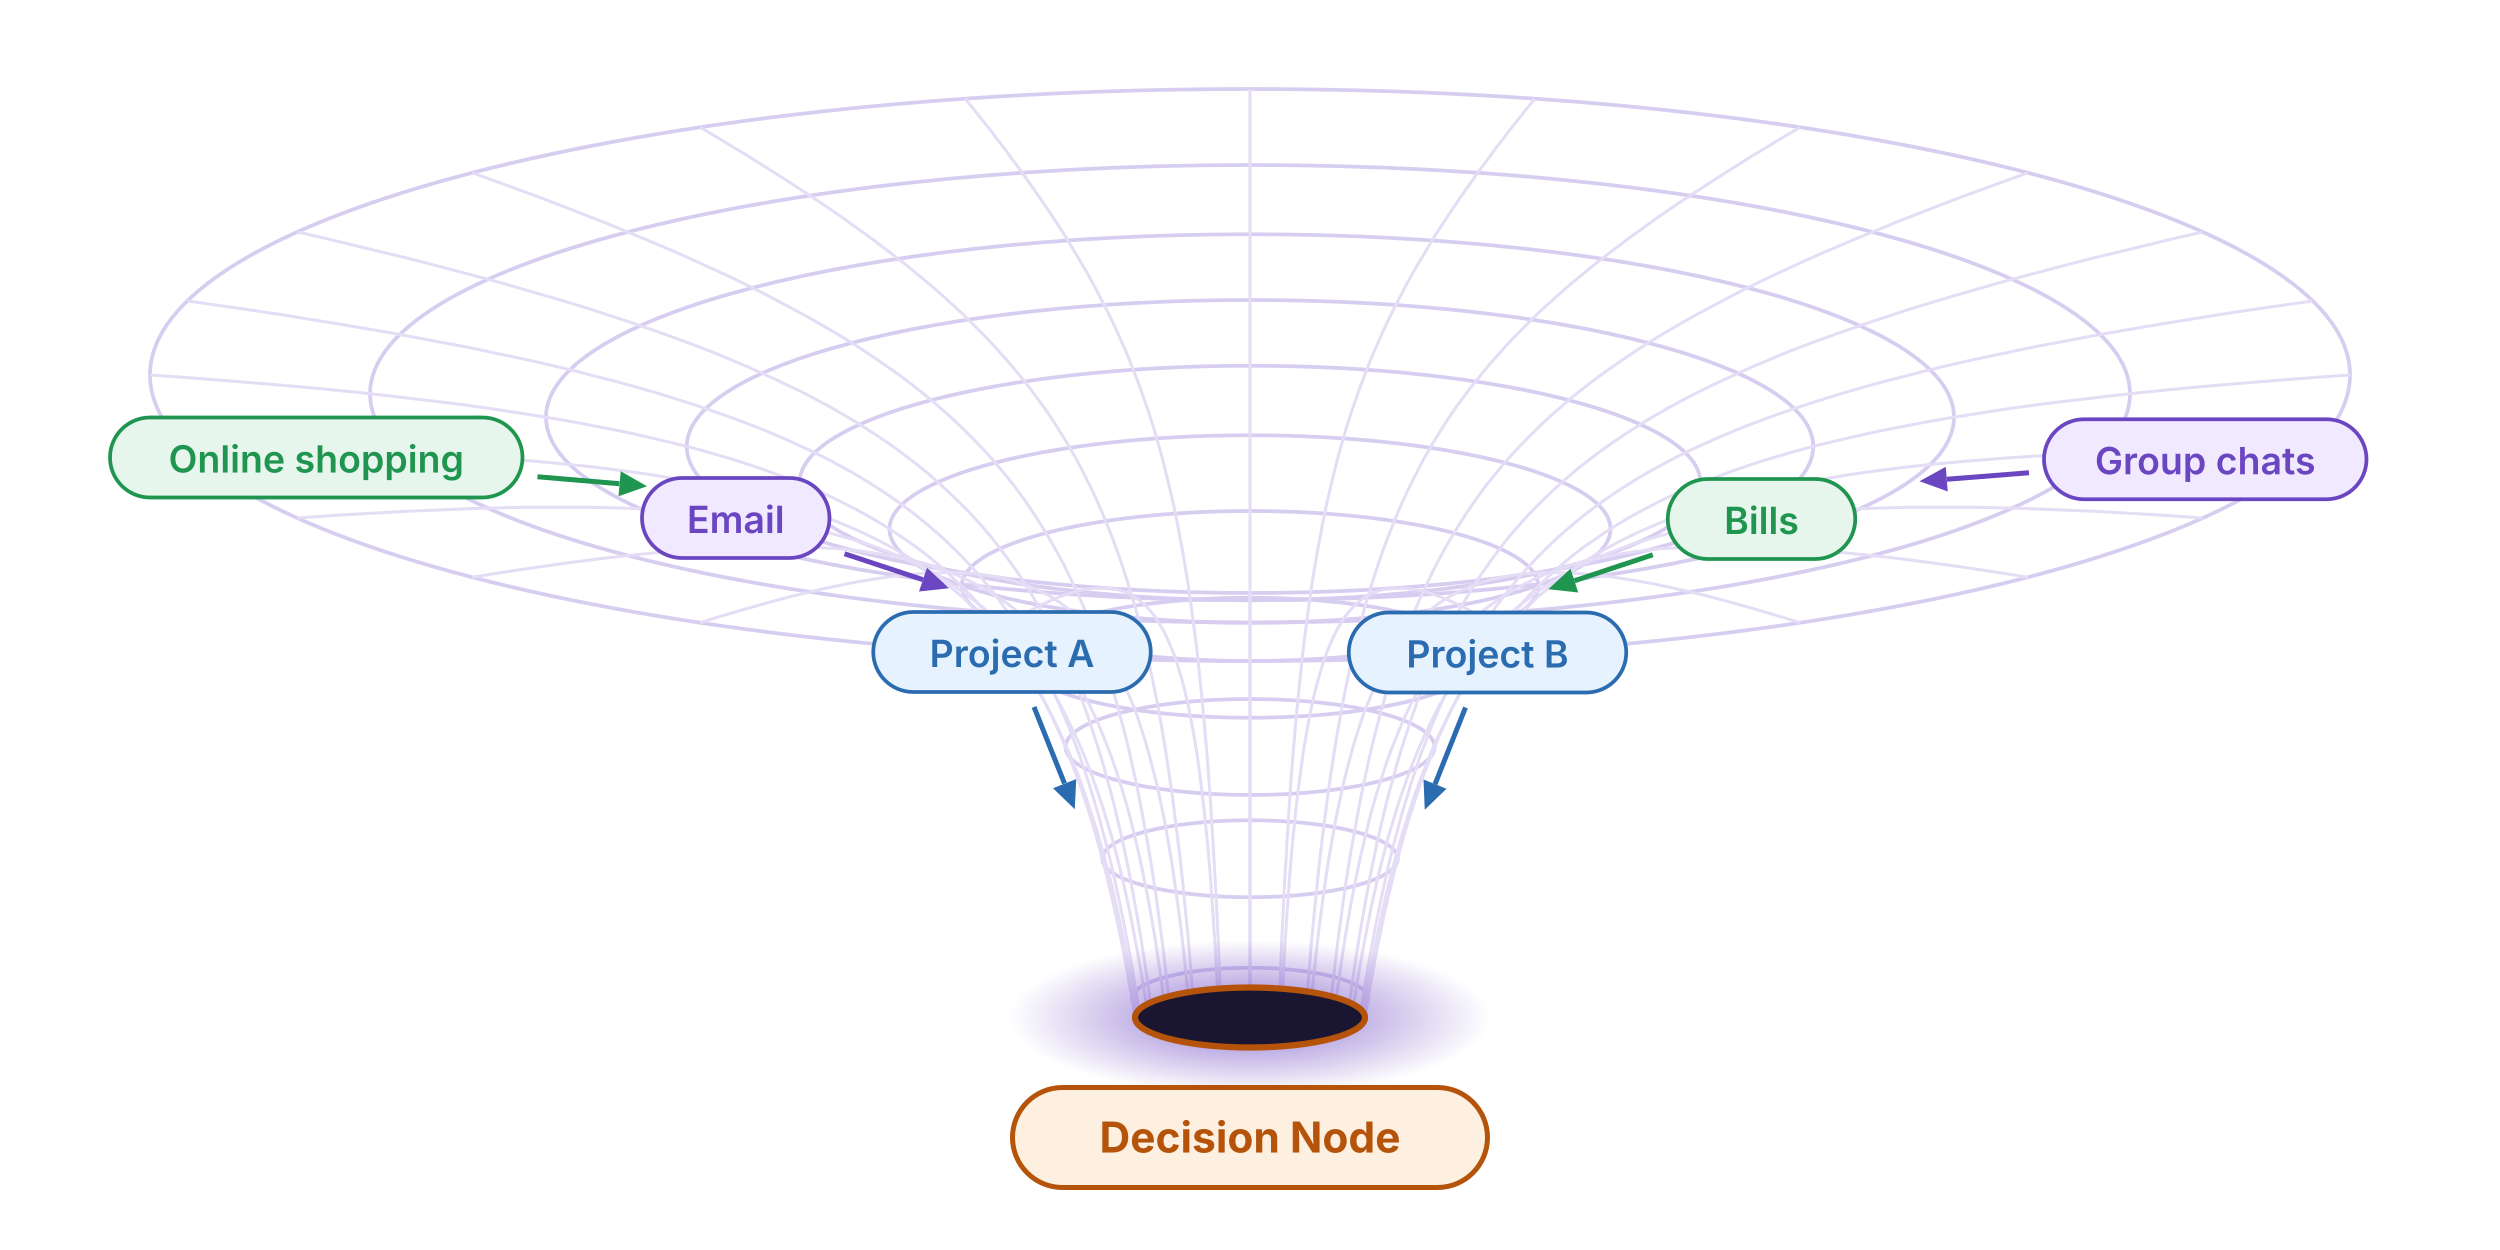
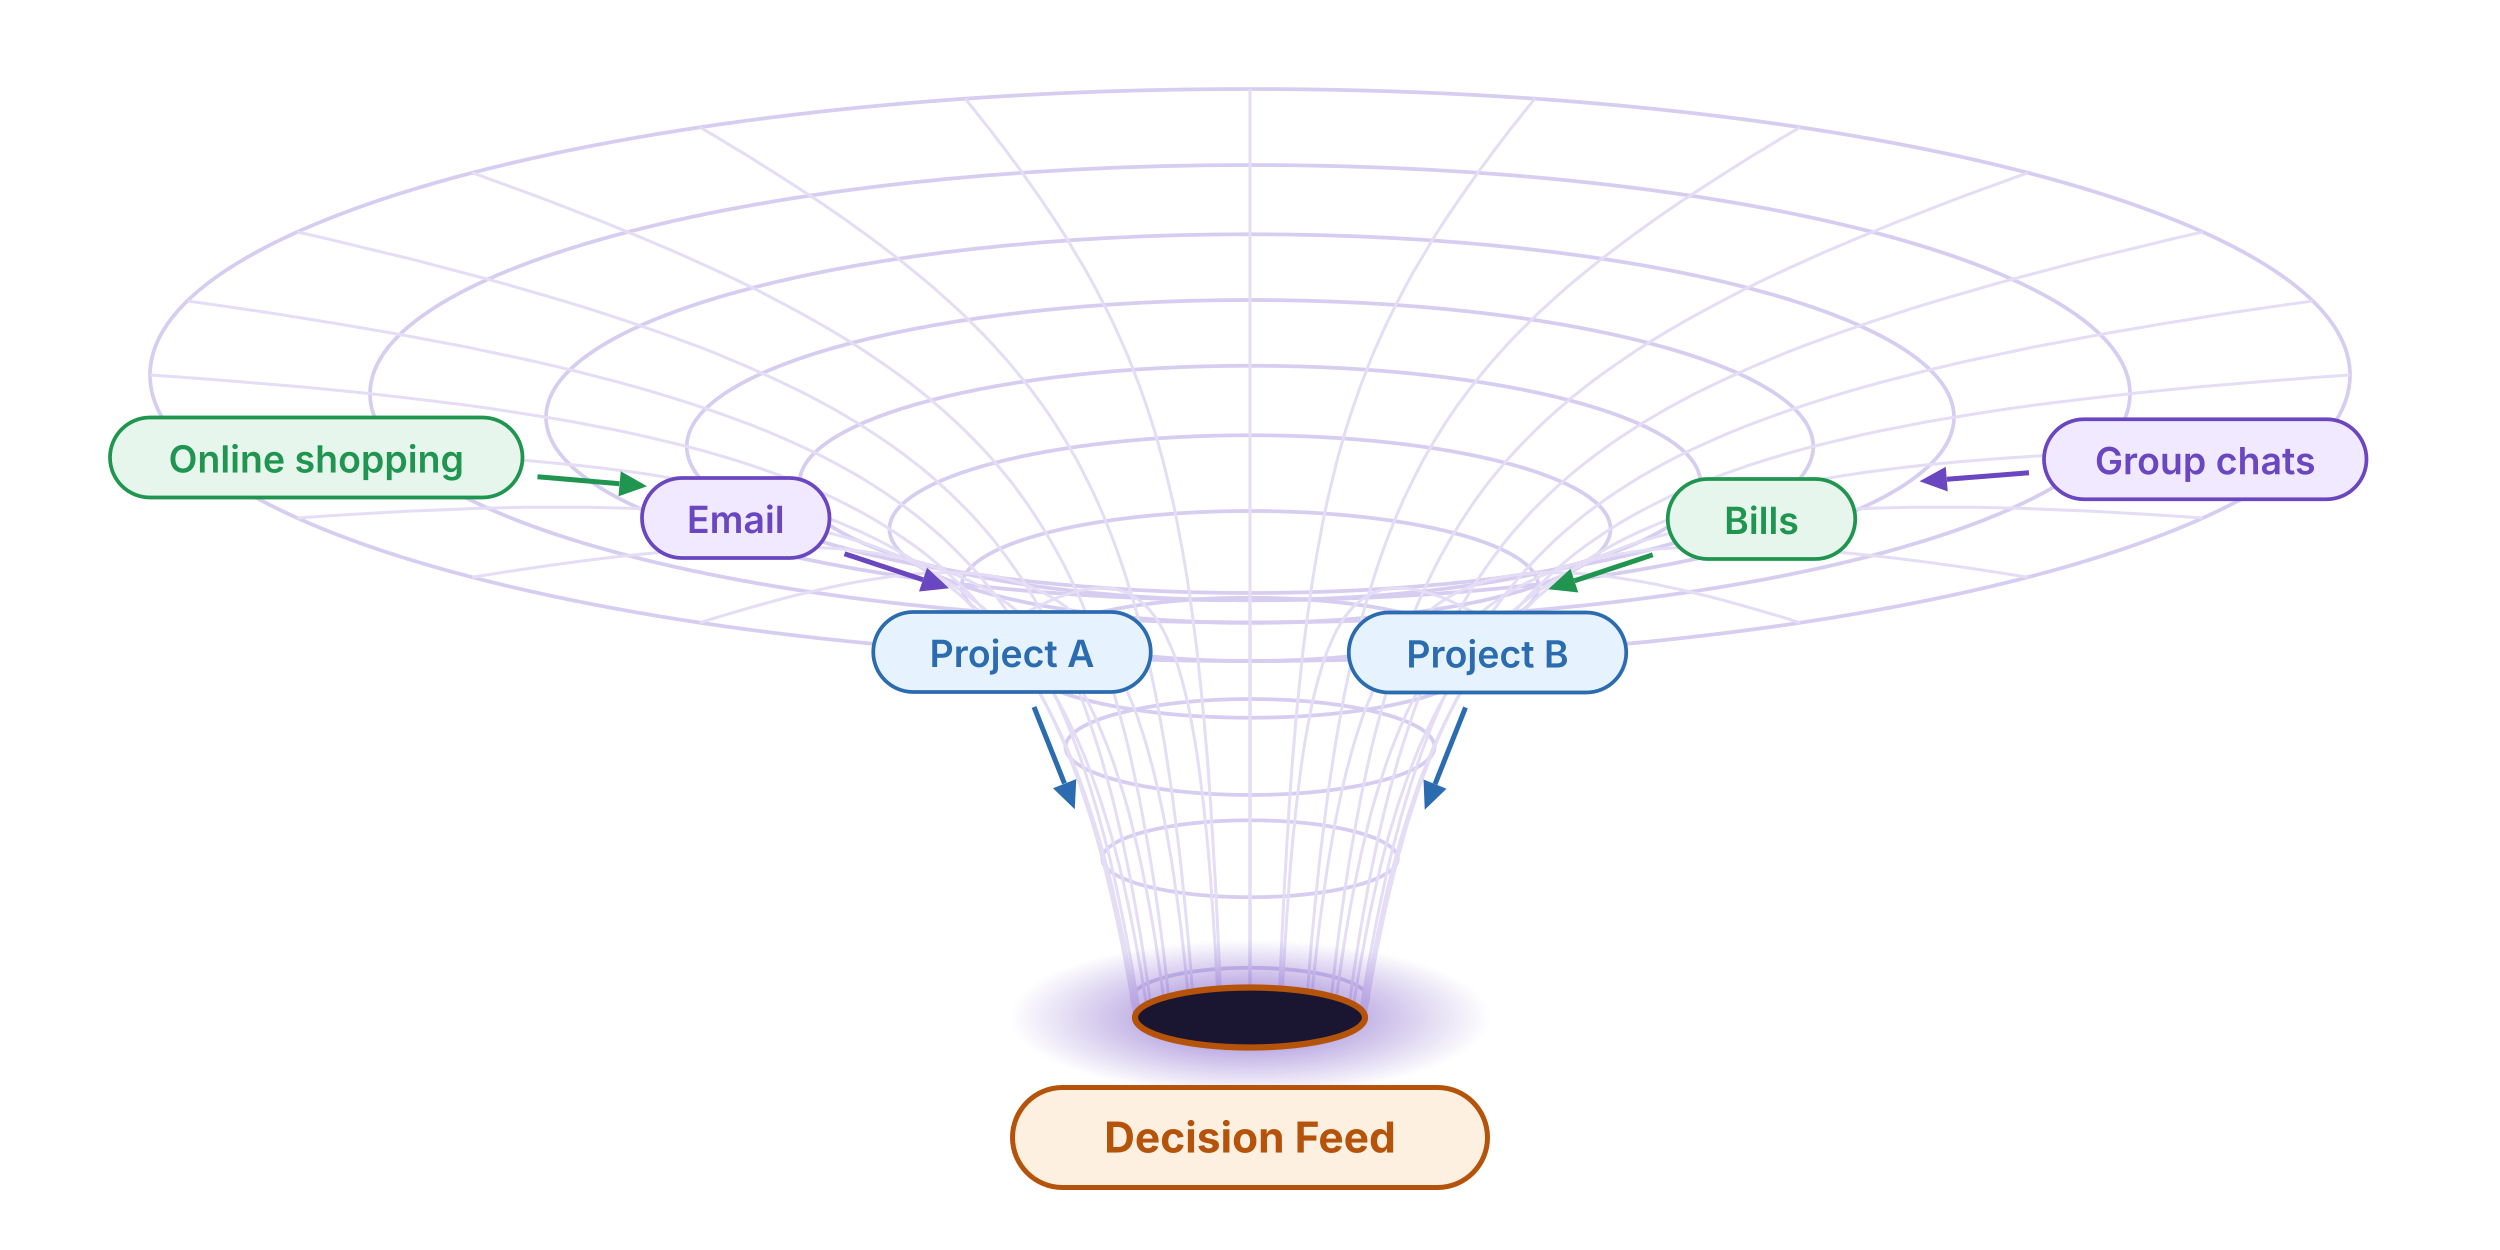
<svg xmlns="http://www.w3.org/2000/svg" viewBox="0 0 1000 500" font-family="Inter, -apple-system, 'Segoe UI', Helvetica, Arial, sans-serif">
  <rect x="0" y="0" width="1000" height="500" fill="#ffffff" />
  <ellipse cx="500" cy="150" rx="440" ry="114.4" fill="none" stroke="#d6cdf0" stroke-width="1.5" />
  <ellipse cx="500" cy="157.5" rx="352" ry="91.5" fill="none" stroke="#d6cdf0" stroke-width="1.5" />
  <ellipse cx="500" cy="166.9" rx="281.6" ry="73.2" fill="none" stroke="#d6cdf0" stroke-width="1.5" />
  <ellipse cx="500" cy="178.6" rx="225.3" ry="58.6" fill="none" stroke="#d6cdf0" stroke-width="1.5" />
  <ellipse cx="500" cy="193.2" rx="180.2" ry="46.9" fill="none" stroke="#d6cdf0" stroke-width="1.5" />
  <ellipse cx="500" cy="211.6" rx="144.2" ry="37.5" fill="none" stroke="#d6cdf0" stroke-width="1.5" />
  <ellipse cx="500" cy="234.4" rx="115.3" ry="30" fill="none" stroke="#d6cdf0" stroke-width="1.5" />
  <ellipse cx="500" cy="263.1" rx="92.3" ry="24" fill="none" stroke="#d6cdf0" stroke-width="1.5" />
  <ellipse cx="500" cy="298.8" rx="73.8" ry="19.2" fill="none" stroke="#d6cdf0" stroke-width="1.5" />
  <ellipse cx="500" cy="343.5" rx="59.1" ry="15.4" fill="none" stroke="#d6cdf0" stroke-width="1.5" />
  <ellipse cx="500" cy="399.4" rx="47.2" ry="12.3" fill="none" stroke="#d6cdf0" stroke-width="1.5" />
  <polyline points="940,150 926.8,150.9 914,151.9 901.6,152.9 889.5,153.9 877.8,154.9 866.5,156 855.5,157.1 844.8,158.3 834.5,159.5 824.5,160.7 814.7,161.9 805.3,163.2 796.1,164.6 787.2,166 778.6,167.4 770.3,168.8 762.2,170.4 754.3,171.9 746.7,173.5 739.3,175.2 732.1,176.9 725.1,178.6 718.4,180.4 711.8,182.3 705.5,184.2 699.3,186.2 693.3,188.3 687.5,190.4 681.9,192.6 676.4,194.8 671.1,197.1 666,199.5 661,202 656.2,204.5 651.5,207.1 647,209.8 642.6,212.6 638.3,215.5 634.1,218.4 630.1,221.4 626.2,224.6 622.4,227.8 618.8,231.2 615.2,234.6 611.7,238.1 608.4,241.8 605.1,245.6 602,249.4 598.9,253.4 595.9,257.6 593.1,261.8 590.3,266.2 587.6,270.7 584.9,275.4 582.4,280.2 579.9,285.2 577.5,290.3 575.2,295.5 572.9,301 570.8,306.6 568.6,312.3 566.6,318.3 564.6,324.4 562.6,330.7 560.8,337.2 558.9,344 557.2,350.9 555.5,358 553.8,365.4 552.2,373 550.6,380.8 549.1,388.9 547.6,397.2 546.2,405.8 546,407" fill="none" stroke="#e4ddf5" stroke-width="1.2" />
  <polyline points="925,179.6 912.3,179.6 899.9,179.7 887.9,179.9 876.3,180.1 865,180.4 854,180.7 843.4,181.1 833.1,181.5 823.1,182 813.4,182.5 804,183.1 794.9,183.8 786,184.5 777.5,185.3 769.1,186.1 761.1,187 753.2,188 745.6,189 738.3,190.1 731.1,191.3 724.2,192.5 717.5,193.8 710.9,195.1 704.6,196.6 698.5,198.1 692.5,199.6 686.7,201.3 681.1,203 675.7,204.8 670.4,206.7 665.3,208.6 660.4,210.7 655.5,212.8 650.9,215 646.4,217.3 642,219.7 637.7,222.2 633.6,224.8 629.6,227.4 625.7,230.2 621.9,233.1 618.3,236.1 614.7,239.1 611.3,242.3 607.9,245.7 604.7,249.1 601.5,252.6 598.5,256.3 595.5,260.1 592.7,264 589.9,268.1 587.2,272.3 584.6,276.6 582,281.1 579.6,285.7 577.2,290.5 574.9,295.5 572.6,300.6 570.5,305.9 568.3,311.3 566.3,316.9 564.3,322.8 562.4,328.8 560.5,334.9 558.7,341.3 556.9,347.9 555.2,354.7 553.6,361.8 552,369 550.4,376.5 548.9,384.2 547.4,392.2 546,400.4 544.6,408.9 544.4,410.1" fill="none" stroke="#e4ddf5" stroke-width="1.2" />
  <polyline points="881.1,207.2 869.6,206.4 858.5,205.7 847.8,205.1 837.3,204.5 827.2,204.1 817.4,203.7 807.9,203.3 798.6,203.1 789.7,202.9 781,202.9 772.6,202.9 764.4,202.9 756.5,203.1 748.8,203.3 741.3,203.6 734.1,204 727,204.4 720.2,205 713.6,205.6 707.2,206.3 701,207 695,207.9 689.1,208.8 683.4,209.9 677.9,211 672.6,212.1 667.4,213.4 662.4,214.8 657.5,216.2 652.8,217.7 648.2,219.4 643.8,221.1 639.5,222.9 635.3,224.8 631.2,226.8 627.3,228.9 623.5,231.1 619.8,233.4 616.2,235.8 612.7,238.4 609.3,241 606,243.7 602.8,246.6 599.8,249.6 596.8,252.7 593.9,255.9 591,259.2 588.3,262.7 585.7,266.3 583.1,270 580.6,273.9 578.2,278 575.8,282.1 573.6,286.4 571.4,290.9 569.2,295.5 567.1,300.3 565.1,305.3 563.2,310.4 561.3,315.8 559.4,321.3 557.7,326.9 555.9,332.8 554.2,338.9 552.6,345.1 551,351.6 549.5,358.3 548,365.2 546.6,372.4 545.2,379.8 543.8,387.4 542.5,395.3 541.2,403.4 540,411.8 539.8,412.9" fill="none" stroke="#e4ddf5" stroke-width="1.2" />
  <polyline points="811.1,230.9 801.8,229.4 792.7,228 784,226.7 775.4,225.5 767.2,224.4 759.2,223.4 751.4,222.5 743.8,221.7 736.5,221 729.4,220.3 722.5,219.8 715.9,219.4 709.4,219 703.1,218.8 697,218.6 691.1,218.5 685.4,218.5 679.8,218.7 674.4,218.9 669.2,219.2 664.1,219.5 659.2,220 654.4,220.6 649.8,221.3 645.3,222 640.9,222.9 636.7,223.8 632.6,224.9 628.6,226 624.8,227.3 621,228.6 617.4,230 613.9,231.6 610.5,233.2 607.1,235 603.9,236.8 600.8,238.8 597.8,240.9 594.8,243.1 592,245.4 589.2,247.8 586.6,250.3 584,253 581.5,255.8 579,258.7 576.6,261.7 574.3,264.9 572.1,268.2 569.9,271.6 567.8,275.2 565.8,278.9 563.8,282.8 561.9,286.8 560.1,291 558.3,295.4 556.5,299.9 554.8,304.5 553.2,309.4 551.6,314.4 550,319.6 548.5,324.9 547.1,330.5 545.7,336.3 544.3,342.2 543,348.4 541.7,354.8 540.4,361.4 539.2,368.2 538,375.3 536.9,382.6 535.8,390.1 534.7,397.9 533.7,405.9 532.7,414.3 532.5,415.4" fill="none" stroke="#e4ddf5" stroke-width="1.2" />
  <polyline points="720,249.1 713.4,247 707,245.1 700.8,243.3 694.8,241.6 688.9,240 683.3,238.5 677.8,237.2 672.4,235.9 667.3,234.8 662.2,233.7 657.4,232.8 652.6,232 648.1,231.3 643.6,230.6 639.3,230.1 635.1,229.7 631.1,229.4 627.1,229.2 623.3,229.1 619.6,229 616,229.1 612.6,229.3 609.2,229.6 605.9,230 602.7,230.5 599.7,231.1 596.7,231.8 593.8,232.6 591,233.5 588.2,234.5 585.6,235.7 583,236.9 580.5,238.2 578.1,239.7 575.8,241.2 573.5,242.9 571.3,244.7 569.1,246.6 567.1,248.6 565.1,250.7 563.1,253 561.2,255.4 559.4,257.9 557.6,260.5 555.9,263.3 554.2,266.2 552.6,269.2 551,272.4 549.5,275.7 548,279.2 546.5,282.8 545.1,286.5 543.8,290.5 542.5,294.5 541.2,298.8 540,303.2 538.8,307.7 537.6,312.5 536.5,317.4 535.4,322.5 534.3,327.8 533.3,333.3 532.3,339 531.3,344.8 530.4,350.9 529.5,357.2 528.6,363.8 527.7,370.5 526.9,377.5 526.1,384.7 525.3,392.2 524.5,399.9 523.8,407.9 523.1,416.2 523,417.3" fill="none" stroke="#e4ddf5" stroke-width="1.2" />
  <polyline points="613.9,260.5 610.5,258.1 607.2,255.9 603.9,253.7 600.8,251.7 597.8,249.8 594.9,248.1 592,246.4 589.3,244.9 586.6,243.5 584,242.2 581.5,241 579,239.9 576.6,238.9 574.3,238.1 572.1,237.4 570,236.7 567.9,236.2 565.8,235.8 563.8,235.5 561.9,235.3 560.1,235.2 558.3,235.2 556.5,235.3 554.8,235.5 553.2,235.8 551.6,236.3 550,236.8 548.5,237.5 547.1,238.2 545.7,239.1 544.3,240.1 543,241.2 541.7,242.4 540.4,243.7 539.2,245.2 538,246.7 536.9,248.4 535.8,250.2 534.7,252.1 533.7,254.1 532.7,256.3 531.7,258.6 530.7,261 529.8,263.5 528.9,266.2 528.1,269 527.2,272 526.4,275.1 525.6,278.3 524.8,281.7 524.1,285.2 523.4,288.9 522.7,292.7 522,296.7 521.3,300.9 520.7,305.2 520.1,309.7 519.5,314.4 518.9,319.3 518.3,324.3 517.8,329.6 517.2,335 516.7,340.6 516.2,346.5 515.7,352.5 515.3,358.8 514.8,365.3 514.4,372 513.9,378.9 513.5,386.1 513.1,393.5 512.7,401.2 512.3,409.2 512,417.4 511.9,418.5" fill="none" stroke="#e4ddf5" stroke-width="1.2" />
  <polyline points="500,264.4 500,261.9 500,259.5 500,257.3 500,255.2 500,253.2 500,251.3 500,249.6 500,247.9 500,246.4 500,245 500,243.8 500,242.6 500,241.6 500,240.6 500,239.8 500,239.1 500,238.5 500,238 500,237.6 500,237.4 500,237.2 500,237.2 500,237.2 500,237.4 500,237.7 500,238 500,238.5 500,239.1 500,239.9 500,240.7 500,241.6 500,242.7 500,243.8 500,245.1 500,246.5 500,248 500,249.7 500,251.4 500,253.3 500,255.3 500,257.4 500,259.7 500,262 500,264.5 500,267.2 500,270 500,272.9 500,276 500,279.2 500,282.5 500,286 500,289.7 500,293.5 500,297.5 500,301.6 500,305.9 500,310.4 500,315.1 500,319.9 500,325 500,330.2 500,335.6 500,341.2 500,347 500,353 500,359.3 500,365.8 500,372.5 500,379.4 500,386.6 500,394 500,401.6 500,409.6 500,417.8 500,418.9" fill="none" stroke="#e4ddf5" stroke-width="1.2" />
  <polyline points="386.1,260.5 389.5,258.1 392.8,255.9 396.1,253.7 399.2,251.7 402.2,249.8 405.1,248.1 408,246.4 410.7,244.9 413.4,243.5 416,242.2 418.5,241 421,239.9 423.4,238.9 425.7,238.1 427.9,237.4 430,236.7 432.1,236.2 434.2,235.8 436.2,235.5 438.1,235.3 439.9,235.2 441.7,235.2 443.5,235.3 445.2,235.5 446.8,235.8 448.4,236.3 450,236.8 451.5,237.5 452.9,238.2 454.3,239.1 455.7,240.1 457,241.2 458.3,242.4 459.6,243.7 460.8,245.2 462,246.7 463.1,248.4 464.2,250.2 465.3,252.1 466.3,254.1 467.3,256.3 468.3,258.6 469.3,261 470.2,263.5 471.1,266.2 471.9,269 472.8,272 473.6,275.1 474.4,278.3 475.2,281.7 475.9,285.2 476.6,288.9 477.3,292.7 478,296.7 478.7,300.9 479.3,305.2 479.9,309.7 480.5,314.4 481.1,319.3 481.7,324.3 482.2,329.6 482.8,335 483.3,340.6 483.8,346.5 484.3,352.5 484.7,358.8 485.2,365.3 485.6,372 486.1,378.9 486.5,386.1 486.9,393.5 487.3,401.2 487.7,409.2 488,417.4 488.1,418.5" fill="none" stroke="#e4ddf5" stroke-width="1.2" />
  <polyline points="280,249.1 286.6,247 293,245.1 299.2,243.3 305.2,241.6 311.1,240 316.7,238.5 322.2,237.2 327.6,235.9 332.7,234.8 337.8,233.7 342.6,232.8 347.4,232 351.9,231.3 356.4,230.6 360.7,230.1 364.9,229.7 368.9,229.4 372.9,229.2 376.7,229.1 380.4,229 384,229.1 387.4,229.3 390.8,229.6 394.1,230 397.3,230.5 400.3,231.1 403.3,231.8 406.2,232.6 409,233.5 411.8,234.5 414.4,235.7 417,236.9 419.5,238.2 421.9,239.7 424.2,241.2 426.5,242.9 428.7,244.7 430.9,246.6 432.9,248.6 434.9,250.7 436.9,253 438.8,255.4 440.6,257.9 442.4,260.5 444.1,263.3 445.8,266.2 447.4,269.2 449,272.4 450.5,275.7 452,279.2 453.5,282.8 454.9,286.5 456.2,290.5 457.5,294.5 458.8,298.8 460,303.2 461.2,307.7 462.4,312.5 463.5,317.4 464.6,322.5 465.7,327.8 466.7,333.3 467.7,339 468.7,344.8 469.6,350.9 470.5,357.2 471.4,363.8 472.3,370.5 473.1,377.5 473.9,384.7 474.7,392.2 475.5,399.9 476.2,407.9 476.9,416.2 477,417.3" fill="none" stroke="#e4ddf5" stroke-width="1.2" />
  <polyline points="188.9,230.9 198.2,229.4 207.3,228 216,226.7 224.6,225.5 232.8,224.4 240.8,223.4 248.6,222.5 256.2,221.7 263.5,221 270.6,220.3 277.5,219.8 284.1,219.4 290.6,219 296.9,218.8 303,218.6 308.9,218.5 314.6,218.5 320.2,218.7 325.6,218.9 330.8,219.2 335.9,219.5 340.8,220 345.6,220.6 350.2,221.3 354.7,222 359.1,222.9 363.3,223.8 367.4,224.9 371.4,226 375.2,227.3 379,228.6 382.6,230 386.1,231.6 389.5,233.2 392.9,235 396.1,236.8 399.2,238.8 402.2,240.9 405.2,243.1 408,245.4 410.8,247.8 413.4,250.3 416,253 418.5,255.8 421,258.7 423.4,261.7 425.7,264.9 427.9,268.2 430.1,271.6 432.2,275.2 434.2,278.9 436.2,282.8 438.1,286.8 439.9,291 441.7,295.4 443.5,299.9 445.2,304.5 446.8,309.4 448.4,314.4 450,319.6 451.5,324.9 452.9,330.5 454.3,336.3 455.7,342.2 457,348.4 458.3,354.8 459.6,361.4 460.8,368.2 462,375.3 463.1,382.6 464.2,390.1 465.3,397.9 466.3,405.9 467.3,414.3 467.5,415.4" fill="none" stroke="#e4ddf5" stroke-width="1.2" />
  <polyline points="118.9,207.2 130.4,206.4 141.5,205.7 152.2,205.1 162.7,204.5 172.8,204.1 182.6,203.7 192.1,203.3 201.4,203.1 210.3,202.9 219,202.9 227.4,202.9 235.6,202.9 243.5,203.1 251.2,203.3 258.7,203.6 265.9,204 273,204.4 279.8,205 286.4,205.6 292.8,206.3 299,207 305,207.9 310.9,208.8 316.6,209.9 322.1,211 327.4,212.1 332.6,213.4 337.6,214.8 342.5,216.2 347.2,217.7 351.8,219.4 356.2,221.1 360.5,222.9 364.7,224.8 368.8,226.8 372.7,228.9 376.5,231.1 380.2,233.4 383.8,235.8 387.3,238.4 390.7,241 394,243.7 397.2,246.6 400.2,249.6 403.2,252.7 406.1,255.9 409,259.2 411.7,262.7 414.3,266.3 416.9,270 419.4,273.9 421.8,278 424.2,282.1 426.4,286.4 428.6,290.9 430.8,295.5 432.9,300.3 434.9,305.3 436.8,310.4 438.7,315.8 440.6,321.3 442.3,326.9 444.1,332.8 445.8,338.9 447.4,345.1 449,351.6 450.5,358.3 452,365.2 453.4,372.4 454.8,379.8 456.2,387.4 457.5,395.3 458.8,403.4 460,411.8 460.2,412.9" fill="none" stroke="#e4ddf5" stroke-width="1.2" />
  <polyline points="75,179.6 87.7,179.6 100.1,179.7 112.1,179.9 123.7,180.1 135,180.4 146,180.7 156.6,181.1 166.9,181.5 176.9,182 186.6,182.5 196,183.1 205.1,183.8 214,184.5 222.5,185.3 230.9,186.1 238.9,187 246.8,188 254.4,189 261.7,190.1 268.9,191.3 275.8,192.5 282.5,193.8 289.1,195.1 295.4,196.6 301.5,198.1 307.5,199.6 313.3,201.3 318.9,203 324.3,204.8 329.6,206.7 334.7,208.6 339.6,210.7 344.5,212.8 349.1,215 353.6,217.3 358,219.7 362.3,222.2 366.4,224.8 370.4,227.4 374.3,230.2 378.1,233.1 381.7,236.1 385.3,239.1 388.7,242.3 392.1,245.7 395.3,249.1 398.5,252.6 401.5,256.3 404.5,260.1 407.3,264 410.1,268.1 412.8,272.3 415.4,276.6 418,281.1 420.4,285.7 422.8,290.5 425.1,295.5 427.4,300.6 429.5,305.9 431.7,311.3 433.7,316.9 435.7,322.8 437.6,328.8 439.5,334.9 441.3,341.3 443.1,347.9 444.8,354.7 446.4,361.8 448,369 449.6,376.5 451.1,384.2 452.6,392.2 454,400.4 455.4,408.9 455.6,410.1" fill="none" stroke="#e4ddf5" stroke-width="1.2" />
  <polyline points="60,150 73.2,150.9 86,151.9 98.4,152.9 110.5,153.9 122.2,154.9 133.5,156 144.5,157.1 155.2,158.3 165.5,159.5 175.5,160.7 185.3,161.9 194.7,163.2 203.9,164.6 212.8,166 221.4,167.4 229.7,168.8 237.8,170.4 245.7,171.9 253.3,173.5 260.7,175.2 267.9,176.9 274.9,178.6 281.6,180.4 288.2,182.3 294.5,184.2 300.7,186.2 306.7,188.3 312.5,190.4 318.1,192.6 323.6,194.8 328.9,197.1 334,199.5 339,202 343.8,204.5 348.5,207.1 353,209.8 357.4,212.6 361.7,215.5 365.9,218.4 369.9,221.4 373.8,224.6 377.6,227.8 381.2,231.2 384.8,234.6 388.3,238.1 391.6,241.8 394.9,245.6 398,249.4 401.1,253.4 404.1,257.6 406.9,261.8 409.7,266.2 412.4,270.7 415.1,275.4 417.6,280.2 420.1,285.2 422.5,290.3 424.8,295.5 427.1,301 429.2,306.6 431.4,312.3 433.4,318.3 435.4,324.4 437.4,330.7 439.2,337.2 441.1,344 442.8,350.9 444.5,358 446.2,365.4 447.8,373 449.4,380.8 450.9,388.9 452.4,397.2 453.8,405.8 454,407" fill="none" stroke="#e4ddf5" stroke-width="1.2" />
  <polyline points="75,120.4 87.7,122.2 100.1,124 112.1,125.8 123.7,127.7 135,129.5 146,131.4 156.6,133.2 166.9,135.1 176.9,137 186.6,138.8 196,140.8 205.1,142.7 214,144.6 222.5,146.6 230.9,148.6 238.9,150.7 246.8,152.7 254.4,154.8 261.7,156.9 268.9,159.1 275.8,161.3 282.5,163.5 289.1,165.8 295.4,168.1 301.5,170.4 307.5,172.8 313.3,175.3 318.9,177.8 324.3,180.3 329.6,182.9 334.7,185.6 339.6,188.3 344.5,191.1 349.1,194 353.6,196.9 358,199.9 362.3,203 366.4,206.1 370.4,209.4 374.3,212.7 378.1,216.1 381.7,219.6 385.3,223.2 388.7,226.8 392.1,230.6 395.3,234.5 398.5,238.5 401.5,242.6 404.5,246.8 407.3,251.1 410.1,255.6 412.8,260.1 415.4,264.8 418,269.7 420.4,274.7 422.8,279.8 425.1,285.1 427.4,290.5 429.5,296.1 431.7,301.8 433.7,307.7 435.7,313.8 437.6,320.1 439.5,326.5 441.3,333.2 443.1,340 444.8,347 446.4,354.3 448,361.8 449.6,369.5 451.1,377.4 452.6,385.6 454,394 455.4,402.7 455.6,403.9" fill="none" stroke="#e4ddf5" stroke-width="1.2" />
  <polyline points="118.9,92.8 130.4,95.4 141.5,98.1 152.2,100.7 162.7,103.2 172.8,105.8 182.6,108.4 192.1,110.9 201.4,113.4 210.3,116 219,118.5 227.4,121 235.6,123.5 243.5,126.1 251.2,128.6 258.7,131.2 265.9,133.7 273,136.3 279.8,138.8 286.4,141.4 292.8,144.1 299,146.7 305,149.4 310.9,152.1 316.6,154.8 322.1,157.5 327.4,160.3 332.6,163.1 337.6,166 342.5,168.9 347.2,171.9 351.8,174.9 356.2,177.9 360.5,181 364.7,184.2 368.8,187.4 372.7,190.7 376.5,194.1 380.2,197.5 383.8,201 387.3,204.5 390.7,208.2 394,211.9 397.2,215.7 400.2,219.6 403.2,223.6 406.1,227.7 409,231.9 411.7,236.2 414.3,240.6 416.9,245.1 419.4,249.7 421.8,254.5 424.2,259.4 426.4,264.4 428.6,269.5 430.8,274.8 432.9,280.2 434.9,285.8 436.8,291.5 438.7,297.4 440.6,303.4 442.3,309.6 444.1,316 445.8,322.6 447.4,329.4 449,336.3 450.5,343.5 452,350.8 453.4,358.4 454.8,366.2 456.2,374.2 457.5,382.5 458.8,391 460,399.8 460.2,401" fill="none" stroke="#e4ddf5" stroke-width="1.2" />
  <polyline points="188.9,69.1 198.2,72.5 207.3,75.8 216,79 224.6,82.3 232.8,85.5 240.8,88.6 248.6,91.8 256.2,94.9 263.5,98 270.6,101 277.5,104.1 284.1,107.1 290.6,110.1 296.9,113.1 303,116.1 308.9,119.2 314.6,122.2 320.2,125.2 325.6,128.2 330.8,131.2 335.9,134.2 340.8,137.2 345.6,140.3 350.2,143.4 354.7,146.5 359.1,149.6 363.3,152.7 367.4,155.9 371.4,159.1 375.2,162.4 379,165.7 382.6,169 386.1,172.4 389.5,175.8 392.9,179.3 396.1,182.8 399.2,186.4 402.2,190 405.2,193.7 408,197.5 410.8,201.4 413.4,205.3 416,209.3 418.5,213.4 421,217.6 423.4,221.9 425.7,226.2 427.9,230.7 430.1,235.3 432.2,239.9 434.2,244.7 436.2,249.6 438.1,254.6 439.9,259.8 441.7,265.1 443.5,270.5 445.2,276 446.8,281.7 448.4,287.6 450,293.6 451.5,299.7 452.9,306 454.3,312.5 455.7,319.2 457,326.1 458.3,333.1 459.6,340.4 460.8,347.8 462,355.5 463.1,363.4 464.2,371.5 465.3,379.9 466.3,388.4 467.3,397.3 467.5,398.5" fill="none" stroke="#e4ddf5" stroke-width="1.2" />
  <polyline points="280,50.9 286.6,54.8 293,58.7 299.2,62.4 305.2,66.2 311.1,69.9 316.7,73.5 322.2,77.1 327.6,80.6 332.7,84.1 337.8,87.6 342.6,91.1 347.4,94.5 351.9,97.9 356.4,101.3 360.7,104.6 364.9,108 368.9,111.3 372.9,114.6 376.7,118 380.4,121.3 384,124.6 387.4,127.9 390.8,131.3 394.1,134.6 397.3,138 400.3,141.4 403.3,144.7 406.2,148.2 409,151.6 411.8,155.1 414.4,158.6 417,162.1 419.5,165.7 421.9,169.3 424.2,173 426.5,176.7 428.7,180.5 430.9,184.3 432.9,188.2 434.9,192.2 436.9,196.2 438.8,200.3 440.6,204.4 442.4,208.7 444.1,213 445.8,217.4 447.4,221.9 449,226.5 450.5,231.2 452,236 453.5,240.9 454.9,245.9 456.2,251 457.5,256.3 458.8,261.7 460,267.2 461.2,272.8 462.4,278.6 463.5,284.5 464.6,290.6 465.7,296.9 466.7,303.3 467.7,309.9 468.7,316.6 469.6,323.6 470.5,330.7 471.4,338 472.3,345.6 473.1,353.3 473.9,361.2 474.7,369.4 475.5,377.8 476.2,386.5 476.9,395.4 477,396.6" fill="none" stroke="#e4ddf5" stroke-width="1.2" />
  <polyline points="386.1,39.5 389.5,43.7 392.8,47.9 396.1,52 399.2,56.1 402.2,60 405.1,64 408,67.8 410.7,71.7 413.4,75.5 416,79.2 418.5,82.9 421,86.6 423.4,90.2 425.7,93.8 427.9,97.4 430,101 432.1,104.5 434.2,108 436.2,111.6 438.1,115.1 439.9,118.6 441.7,122.1 443.5,125.6 445.2,129.1 446.8,132.6 448.4,136.2 450,139.7 451.5,143.3 452.9,146.9 454.3,150.5 455.7,154.1 457,157.8 458.3,161.5 459.6,165.3 460.8,169.1 462,172.9 463.1,176.8 464.2,180.7 465.3,184.7 466.3,188.8 467.3,192.9 468.3,197.1 469.3,201.3 470.2,205.7 471.1,210.1 471.9,214.6 472.8,219.2 473.6,223.8 474.4,228.6 475.2,233.5 475.9,238.5 476.6,243.5 477.3,248.7 478,254.1 478.7,259.5 479.3,265.1 479.9,270.8 480.5,276.6 481.1,282.6 481.7,288.8 482.2,295.1 482.8,301.6 483.3,308.2 483.8,315 484.3,322 484.7,329.2 485.2,336.5 485.6,344.1 486.1,351.9 486.5,359.9 486.9,368.1 487.3,376.5 487.7,385.2 488,394.2 488.1,395.4" fill="none" stroke="#e4ddf5" stroke-width="1.2" />
  <polyline points="500,35.6 500,40 500,44.2 500,48.5 500,52.6 500,56.7 500,60.7 500,64.7 500,68.6 500,72.5 500,76.3 500,80.1 500,83.9 500,87.6 500,91.3 500,94.9 500,98.6 500,102.2 500,105.8 500,109.4 500,113 500,116.5 500,120.1 500,123.7 500,127.2 500,130.8 500,134.4 500,138 500,141.6 500,145.3 500,148.9 500,152.6 500,156.3 500,160.1 500,163.9 500,167.7 500,171.6 500,175.5 500,179.5 500,183.5 500,187.6 500,191.8 500,196 500,200.3 500,204.6 500,209.1 500,213.6 500,218.2 500,222.9 500,227.7 500,232.6 500,237.6 500,242.7 500,248 500,253.3 500,258.8 500,264.4 500,270.1 500,276 500,282 500,288.2 500,294.5 500,301 500,307.6 500,314.4 500,321.5 500,328.6 500,336 500,343.6 500,351.4 500,359.4 500,367.7 500,376.1 500,384.8 500,393.8 500,395" fill="none" stroke="#e4ddf5" stroke-width="1.2" />
  <polyline points="613.9,39.5 610.5,43.7 607.2,47.9 603.9,52 600.8,56.1 597.8,60 594.9,64 592,67.8 589.3,71.7 586.6,75.5 584,79.2 581.5,82.9 579,86.6 576.6,90.2 574.3,93.8 572.1,97.4 570,101 567.9,104.5 565.8,108 563.8,111.6 561.9,115.1 560.1,118.6 558.3,122.1 556.5,125.6 554.8,129.1 553.2,132.6 551.6,136.2 550,139.7 548.5,143.3 547.1,146.9 545.7,150.5 544.3,154.1 543,157.8 541.7,161.5 540.4,165.3 539.2,169.1 538,172.9 536.9,176.8 535.8,180.7 534.7,184.7 533.7,188.8 532.7,192.9 531.7,197.1 530.7,201.3 529.8,205.7 528.9,210.1 528.1,214.6 527.2,219.2 526.4,223.8 525.6,228.6 524.8,233.5 524.1,238.5 523.4,243.5 522.7,248.7 522,254.1 521.3,259.5 520.7,265.1 520.1,270.8 519.5,276.6 518.9,282.6 518.3,288.8 517.8,295.1 517.2,301.6 516.7,308.2 516.2,315 515.7,322 515.3,329.2 514.8,336.5 514.4,344.1 513.9,351.9 513.5,359.9 513.1,368.1 512.7,376.5 512.3,385.2 512,394.2 511.9,395.4" fill="none" stroke="#e4ddf5" stroke-width="1.2" />
  <polyline points="720,50.9 713.4,54.8 707,58.7 700.8,62.4 694.8,66.2 688.9,69.9 683.3,73.5 677.8,77.1 672.4,80.6 667.3,84.1 662.2,87.6 657.4,91.1 652.6,94.5 648.1,97.9 643.6,101.3 639.3,104.6 635.1,108 631.1,111.3 627.1,114.6 623.3,118 619.6,121.3 616,124.6 612.6,127.9 609.2,131.3 605.9,134.6 602.7,138 599.7,141.4 596.7,144.7 593.8,148.2 591,151.6 588.2,155.1 585.6,158.6 583,162.1 580.5,165.7 578.1,169.3 575.8,173 573.5,176.7 571.3,180.5 569.1,184.3 567.1,188.2 565.1,192.2 563.1,196.2 561.2,200.3 559.4,204.4 557.6,208.7 555.9,213 554.2,217.4 552.6,221.9 551,226.5 549.5,231.2 548,236 546.5,240.9 545.1,245.9 543.8,251 542.5,256.3 541.2,261.7 540,267.2 538.8,272.8 537.6,278.6 536.5,284.5 535.4,290.6 534.3,296.9 533.3,303.3 532.3,309.9 531.3,316.6 530.4,323.6 529.5,330.7 528.6,338 527.7,345.6 526.9,353.3 526.1,361.2 525.3,369.4 524.5,377.8 523.8,386.5 523.1,395.4 523,396.6" fill="none" stroke="#e4ddf5" stroke-width="1.2" />
  <polyline points="811.1,69.1 801.8,72.5 792.7,75.8 784,79 775.4,82.3 767.2,85.5 759.2,88.6 751.4,91.8 743.8,94.9 736.5,98 729.4,101 722.5,104.1 715.9,107.1 709.4,110.1 703.1,113.1 697,116.1 691.1,119.2 685.4,122.2 679.8,125.2 674.4,128.2 669.2,131.2 664.1,134.2 659.2,137.2 654.4,140.3 649.8,143.4 645.3,146.5 640.9,149.6 636.7,152.7 632.6,155.9 628.6,159.1 624.8,162.4 621,165.7 617.4,169 613.9,172.4 610.5,175.8 607.1,179.3 603.9,182.8 600.8,186.4 597.8,190 594.8,193.7 592,197.5 589.2,201.4 586.6,205.3 584,209.3 581.5,213.4 579,217.6 576.6,221.9 574.3,226.2 572.1,230.7 569.9,235.3 567.8,239.9 565.8,244.7 563.8,249.6 561.9,254.6 560.1,259.8 558.3,265.1 556.5,270.5 554.8,276 553.2,281.7 551.6,287.6 550,293.6 548.5,299.7 547.1,306 545.7,312.5 544.3,319.2 543,326.1 541.7,333.1 540.4,340.4 539.2,347.8 538,355.5 536.9,363.4 535.8,371.5 534.7,379.9 533.7,388.4 532.7,397.3 532.5,398.5" fill="none" stroke="#e4ddf5" stroke-width="1.2" />
  <polyline points="881.1,92.8 869.6,95.4 858.5,98.1 847.8,100.7 837.3,103.2 827.2,105.8 817.4,108.4 807.9,110.9 798.6,113.4 789.7,116 781,118.5 772.6,121 764.4,123.5 756.5,126.1 748.8,128.6 741.3,131.2 734.1,133.7 727,136.3 720.2,138.8 713.6,141.4 707.2,144.1 701,146.7 695,149.4 689.1,152.1 683.4,154.8 677.9,157.5 672.6,160.3 667.4,163.1 662.4,166 657.5,168.9 652.8,171.9 648.2,174.9 643.8,177.9 639.5,181 635.3,184.2 631.2,187.4 627.3,190.7 623.5,194.1 619.8,197.5 616.2,201 612.7,204.5 609.3,208.2 606,211.9 602.8,215.7 599.8,219.6 596.8,223.6 593.9,227.7 591,231.9 588.3,236.2 585.7,240.6 583.1,245.1 580.6,249.7 578.2,254.5 575.8,259.4 573.6,264.4 571.4,269.5 569.2,274.8 567.1,280.2 565.1,285.8 563.2,291.5 561.3,297.4 559.4,303.4 557.7,309.6 555.9,316 554.2,322.6 552.6,329.4 551,336.3 549.5,343.5 548,350.8 546.6,358.4 545.2,366.2 543.8,374.2 542.5,382.5 541.2,391 540,399.8 539.8,401" fill="none" stroke="#e4ddf5" stroke-width="1.2" />
  <polyline points="925,120.4 912.3,122.2 899.9,124 887.9,125.8 876.3,127.7 865,129.5 854,131.4 843.4,133.2 833.1,135.1 823.1,137 813.4,138.8 804,140.8 794.9,142.7 786,144.6 777.5,146.6 769.1,148.6 761.1,150.7 753.2,152.7 745.6,154.8 738.3,156.9 731.1,159.1 724.2,161.3 717.5,163.5 710.9,165.8 704.6,168.1 698.5,170.4 692.5,172.8 686.7,175.3 681.1,177.8 675.7,180.3 670.4,182.9 665.3,185.6 660.4,188.3 655.5,191.1 650.9,194 646.4,196.9 642,199.9 637.7,203 633.6,206.1 629.6,209.4 625.7,212.7 621.9,216.1 618.3,219.6 614.7,223.2 611.3,226.8 607.9,230.6 604.7,234.5 601.5,238.5 598.5,242.6 595.5,246.8 592.7,251.1 589.9,255.6 587.2,260.1 584.6,264.8 582,269.7 579.6,274.7 577.2,279.8 574.9,285.1 572.6,290.5 570.5,296.1 568.3,301.8 566.3,307.7 564.3,313.8 562.4,320.1 560.5,326.5 558.7,333.2 556.9,340 555.2,347 553.6,354.3 552,361.8 550.4,369.5 548.9,377.4 547.4,385.6 546,394 544.6,402.7 544.4,403.9" fill="none" stroke="#e4ddf5" stroke-width="1.2" />
  <defs>
    <radialGradient id="glow">
      <stop offset="0.4" stop-color="#6b46c1" stop-opacity="0.45" />
      <stop offset="1" stop-color="#6b46c1" stop-opacity="0" />
    </radialGradient>
  </defs>
  <ellipse cx="500" cy="407" rx="96.6" ry="31.1" fill="url(#glow)" />
  <ellipse cx="500" cy="407" rx="46" ry="12" fill="#1a1530" stroke="#b45309" stroke-width="2.5" />
  <rect x="405" y="435" width="190" height="40" rx="20" fill="#fdf0e0" stroke="#b45309" stroke-width="2" />
-   <text x="500" y="461" text-anchor="middle" font-size="17" font-weight="700" fill="#b45309">Decision Node</text>
+   <text x="500" y="461" text-anchor="middle" font-size="17" font-weight="700" fill="#b45309">Decision Feed</text>
  <line x1="811.6" y1="189.1" x2="778.7" y2="191.7" stroke="#6b46c1" stroke-width="2" />
  <polygon points="767.8,192.5 778.3,186.7 779.1,196.6" fill="#6b46c1" />
  <rect x="817.6" y="167.7" width="129" height="32" rx="16" fill="#f0e9ff" stroke="#6b46c1" stroke-width="1.5" />
  <text x="882.1" y="189.7" text-anchor="middle" font-size="15" font-weight="600" fill="#6b46c1">Group chats</text>
  <line x1="215" y1="190.7" x2="247.8" y2="193.5" stroke="#1f9550" stroke-width="2" />
  <polygon points="258.8,194.5 247.4,198.5 248.3,188.5" fill="#1f9550" />
  <rect x="44" y="167" width="165" height="32" rx="16" fill="#e6f6ec" stroke="#1f9550" stroke-width="1.5" />
  <text x="126.5" y="189" text-anchor="middle" font-size="15" font-weight="600" fill="#1f9550">Online shopping</text>
  <line x1="661.1" y1="221.9" x2="629.8" y2="232.3" stroke="#1f9550" stroke-width="2" />
  <polygon points="619.3,235.7 628.2,227.5 631.3,237" fill="#1f9550" />
  <rect x="667.1" y="191.6" width="75" height="32" rx="16" fill="#e6f6ec" stroke="#1f9550" stroke-width="1.5" />
  <text x="704.6" y="213.6" text-anchor="middle" font-size="15" font-weight="600" fill="#1f9550">Bills</text>
  <line x1="337.8" y1="221.5" x2="369.2" y2="231.9" stroke="#6b46c1" stroke-width="2" />
  <polygon points="379.6,235.3 367.6,236.6 370.8,227.1" fill="#6b46c1" />
  <rect x="256.8" y="191.2" width="75" height="32" rx="16" fill="#f0e9ff" stroke="#6b46c1" stroke-width="1.5" />
  <text x="294.3" y="213.2" text-anchor="middle" font-size="15" font-weight="600" fill="#6b46c1">Email</text>
  <line x1="586.2" y1="283" x2="574" y2="313.7" stroke="#2b6cb0" stroke-width="2" />
  <polygon points="569.9,323.9 569.4,311.8 578.6,315.5" fill="#2b6cb0" />
  <rect x="539.5" y="245" width="111" height="32" rx="16" fill="#e7f2ff" stroke="#2b6cb0" stroke-width="1.5" />
  <text x="595" y="267" text-anchor="middle" font-size="15" font-weight="600" fill="#2b6cb0">Project B</text>
  <line x1="413.6" y1="282.8" x2="425.8" y2="313.4" stroke="#2b6cb0" stroke-width="2" />
  <polygon points="429.9,323.7 421.2,315.3 430.5,311.6" fill="#2b6cb0" />
  <rect x="349.3" y="244.8" width="111" height="32" rx="16" fill="#e7f2ff" stroke="#2b6cb0" stroke-width="1.5" />
  <text x="404.8" y="266.8" text-anchor="middle" font-size="15" font-weight="600" fill="#2b6cb0">Project A</text>
</svg>
